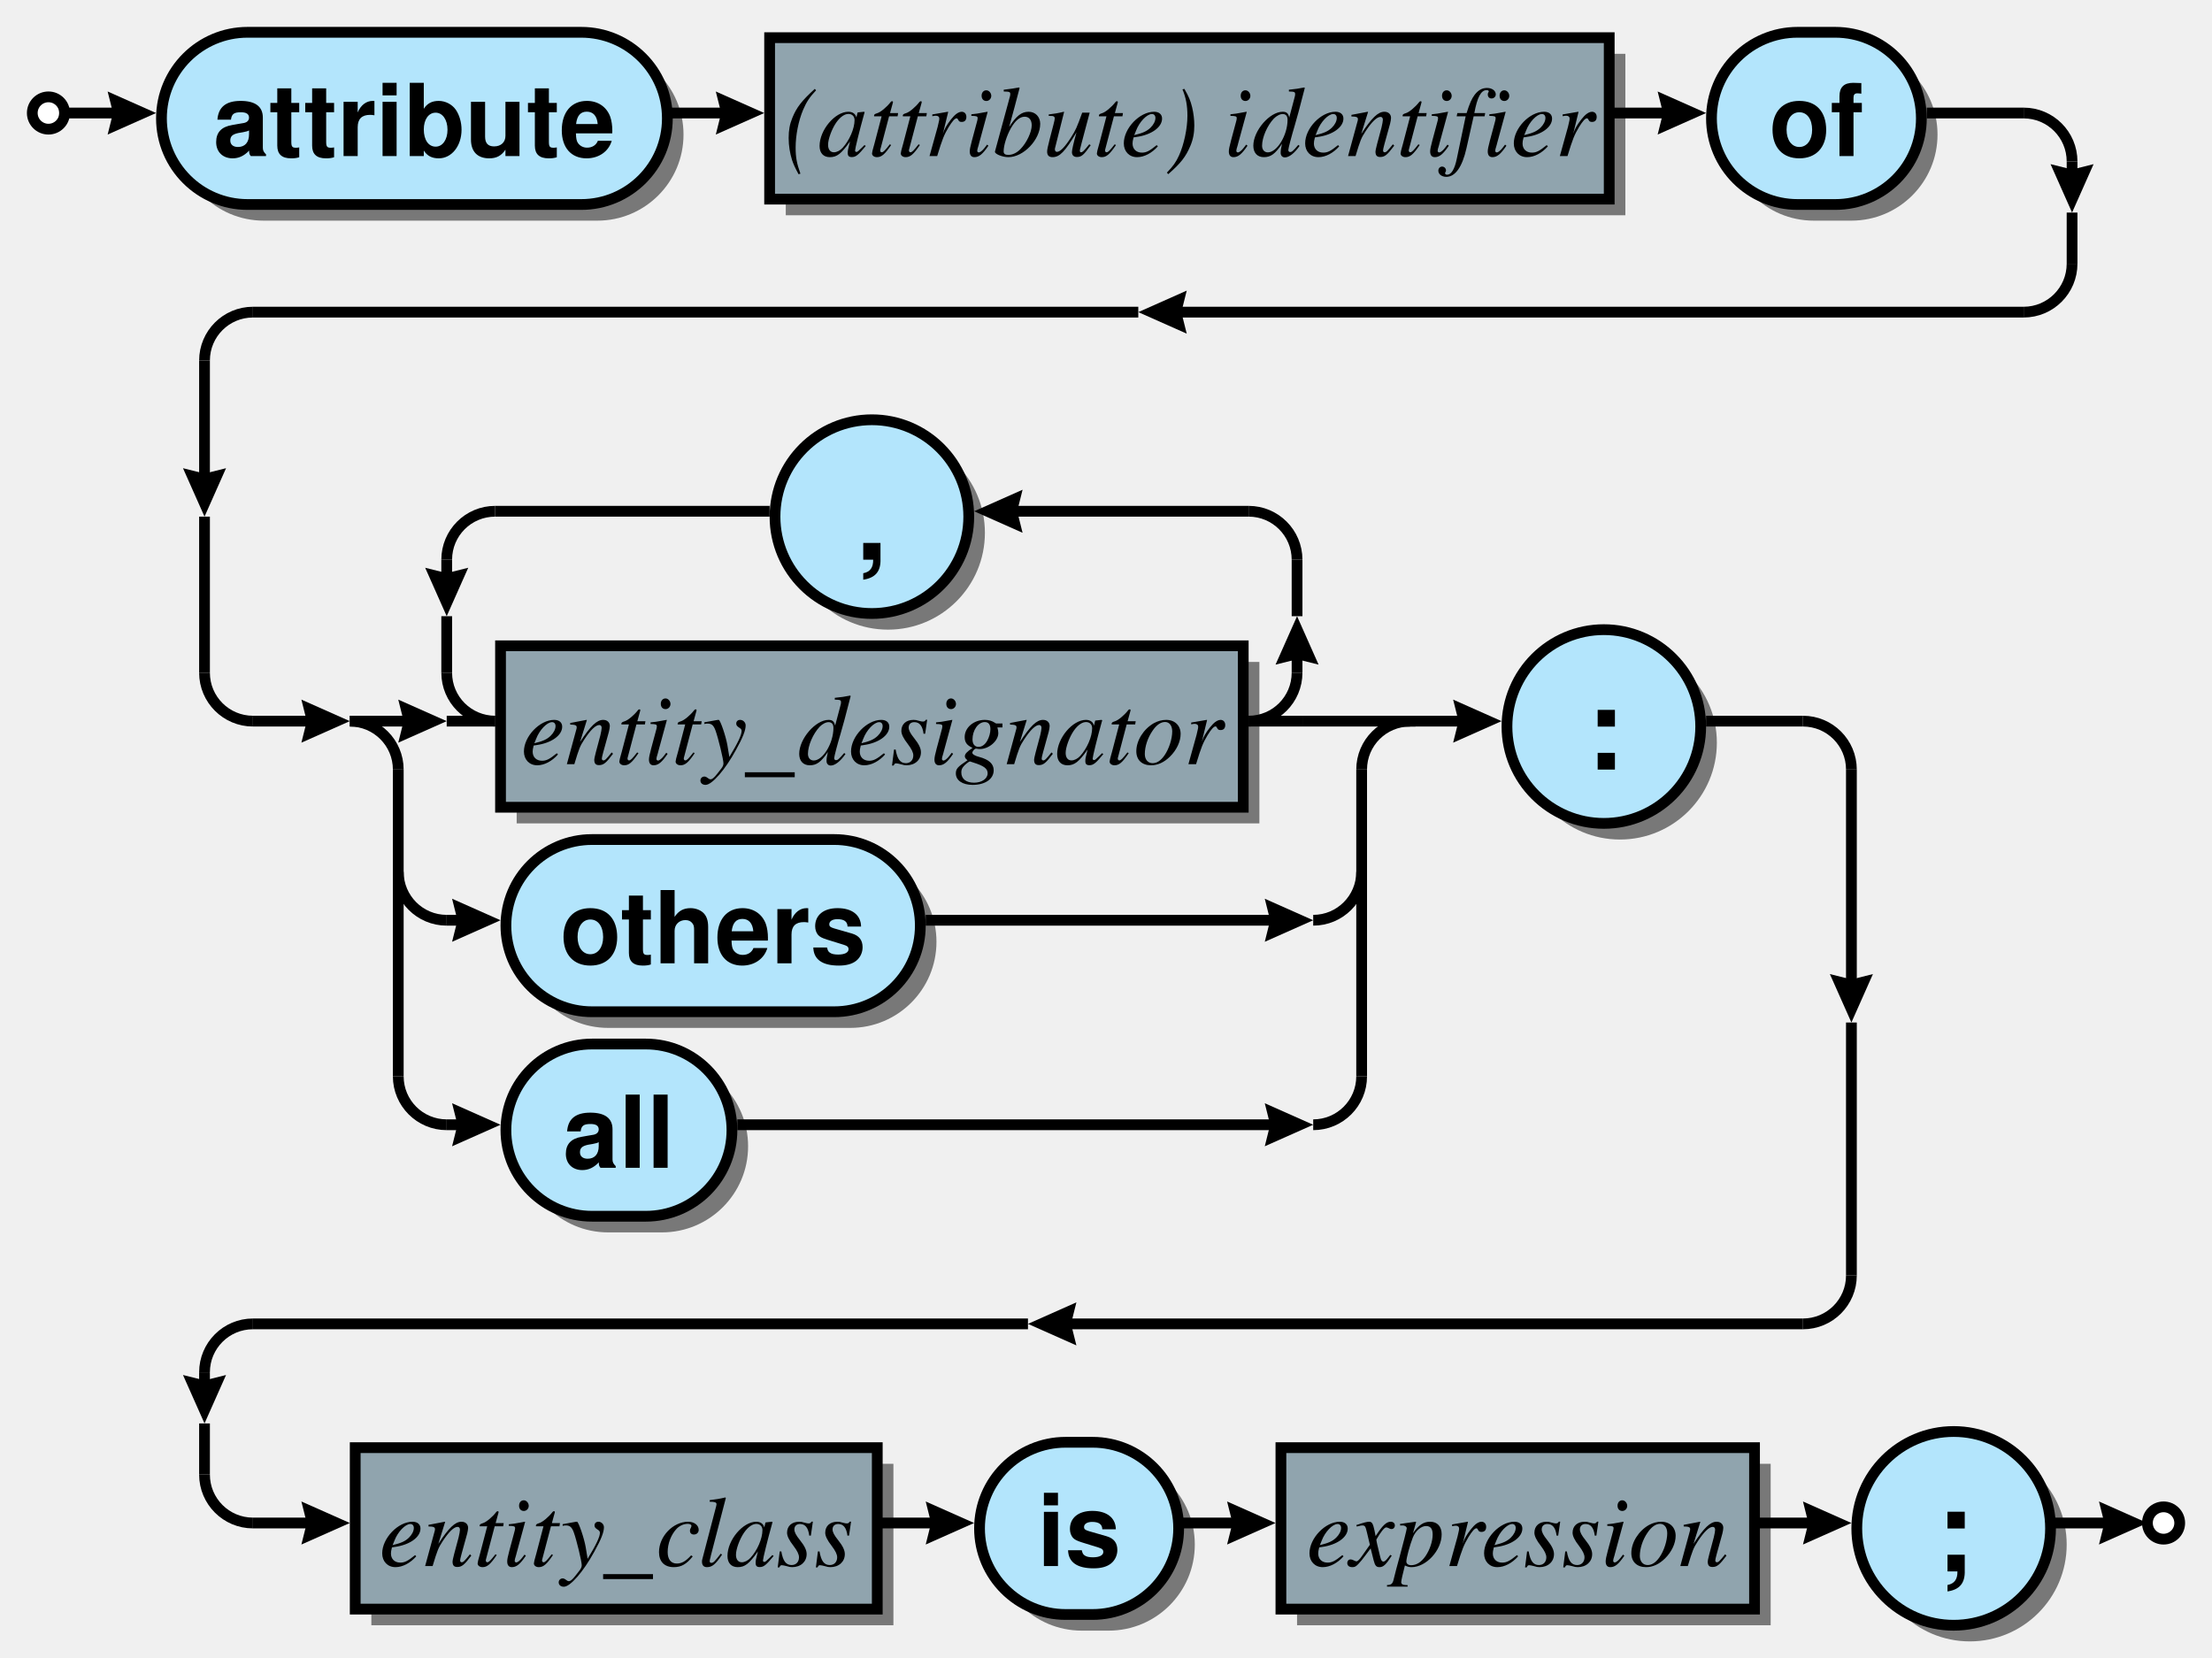
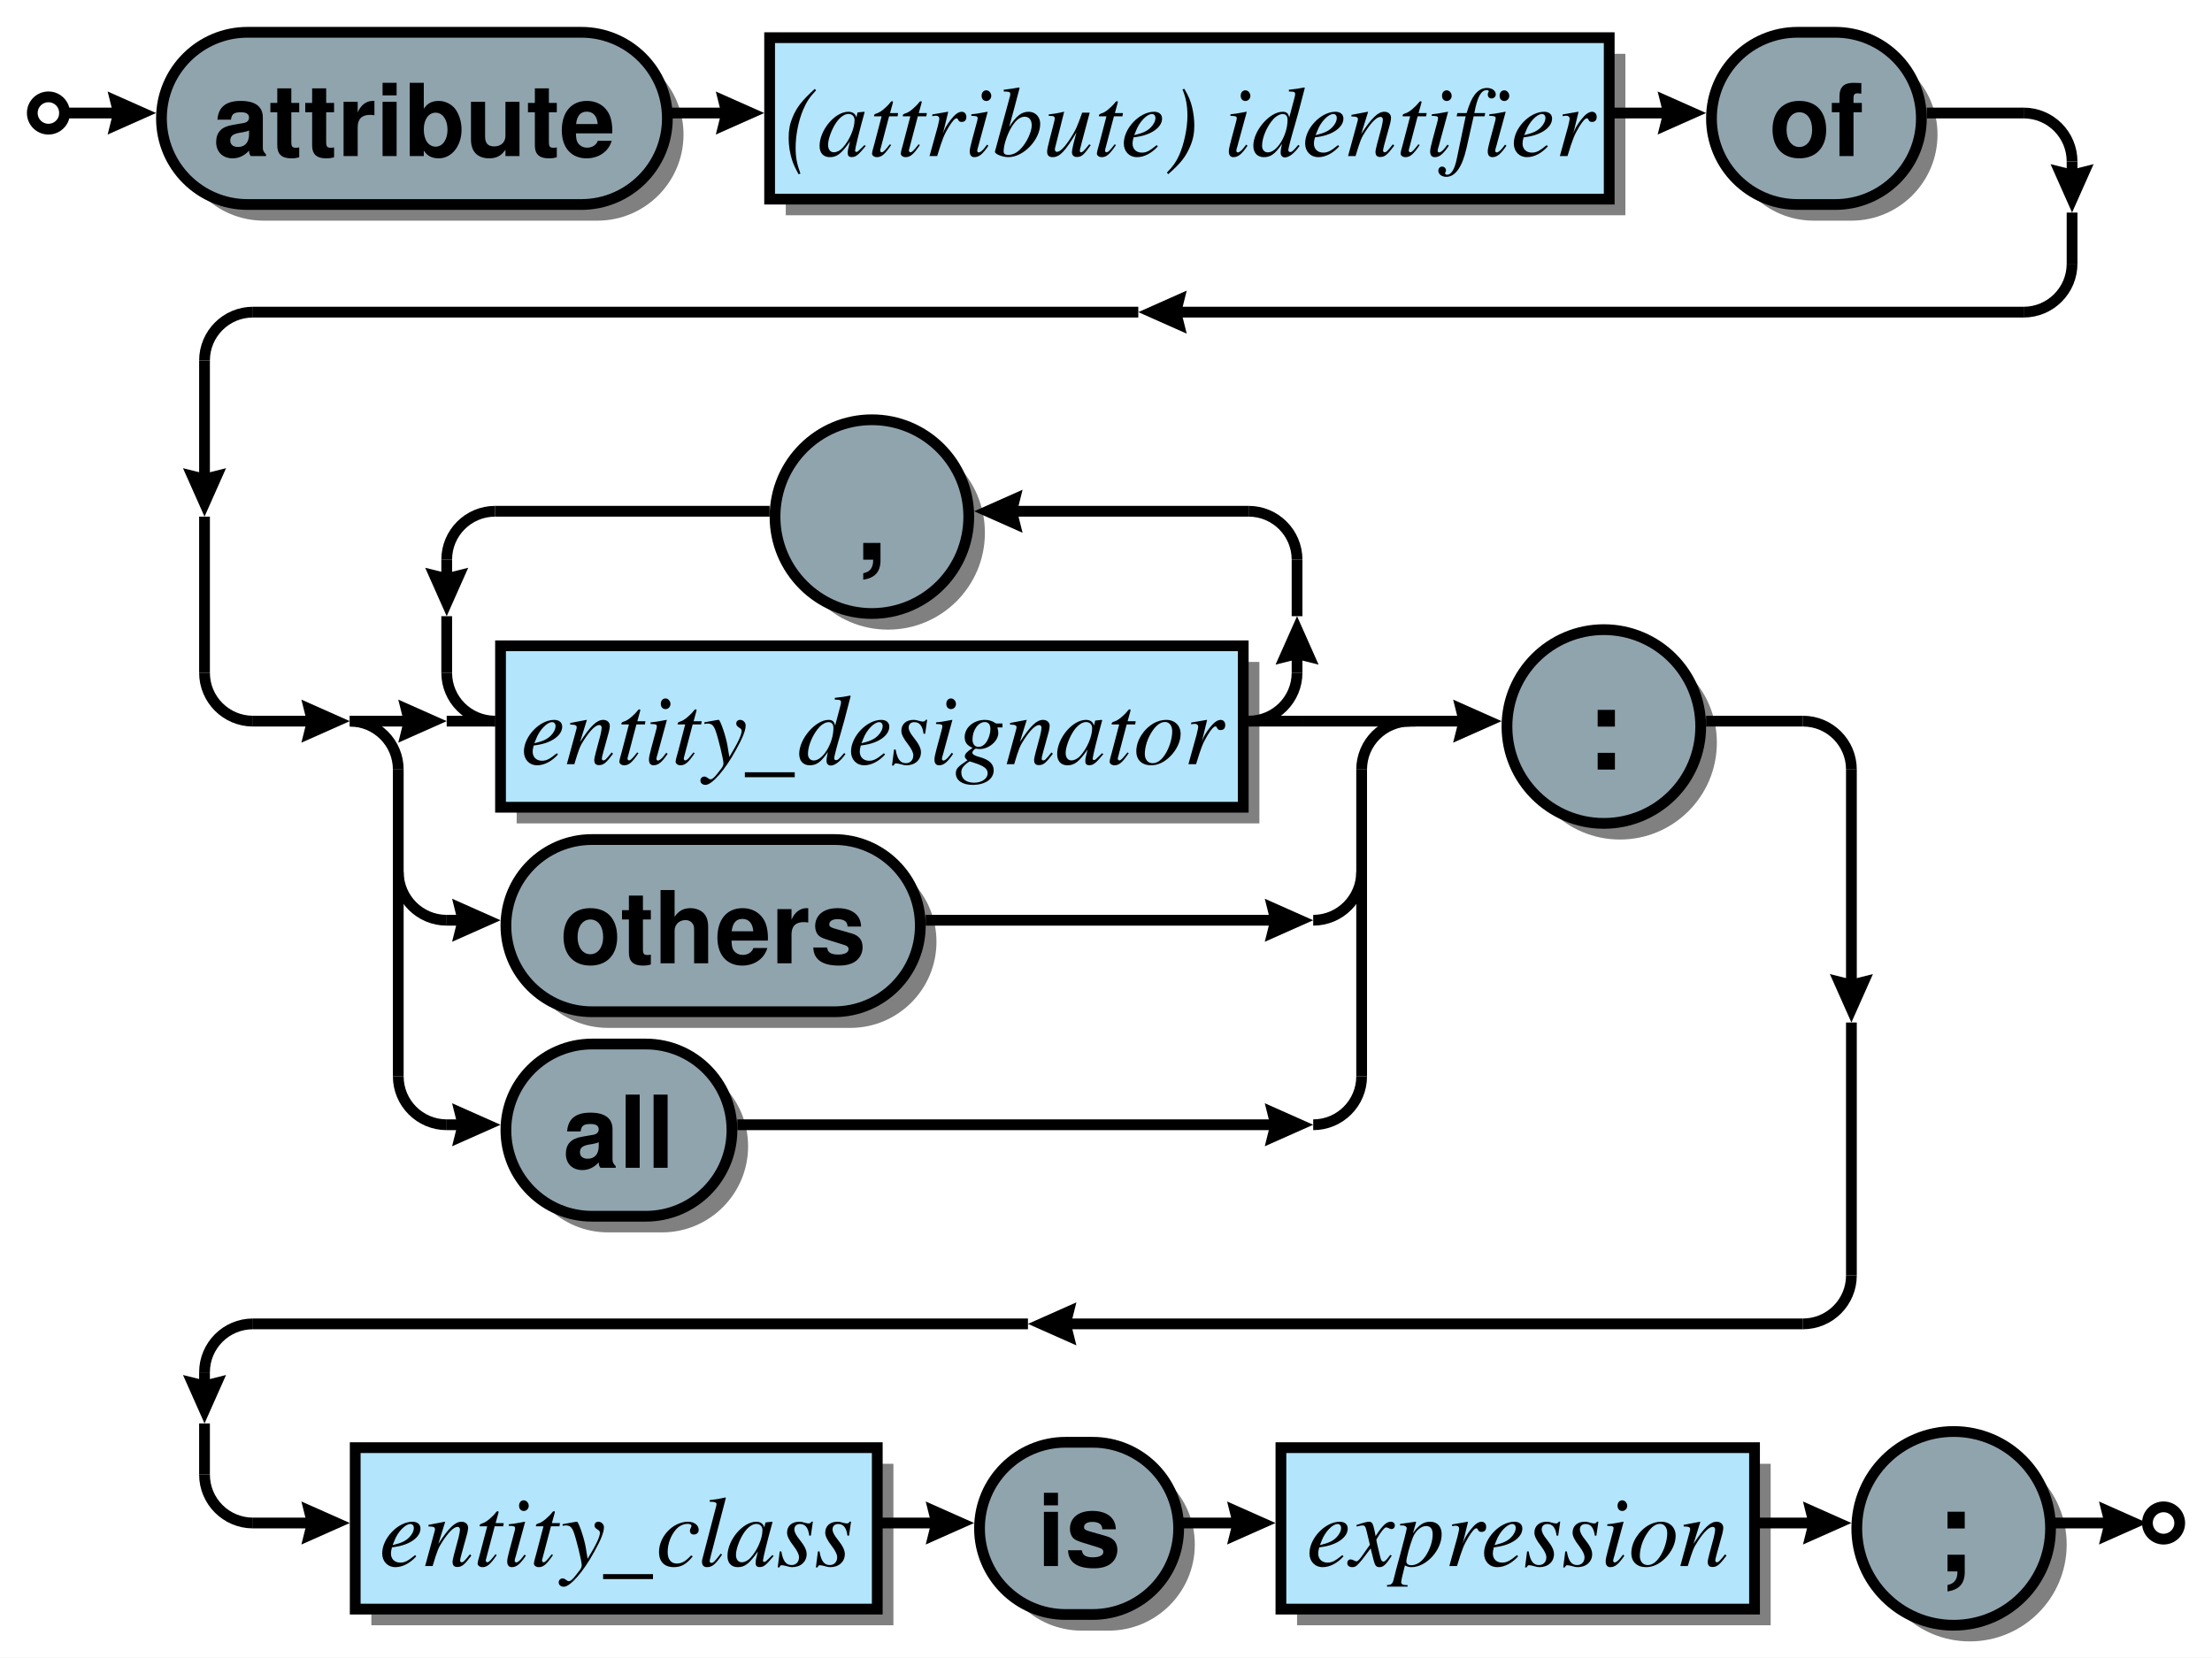
<svg xmlns="http://www.w3.org/2000/svg" xml:space="preserve" width="411" height="308" version="1.1">
  <style type="text/css">

.box_font {fill:#000000; text-anchor:middle;
    font-family:Times; font-size:14pt; font-weight:normal; font-style:italic;}
+ .title_font {fill:#000000; text-anchor:middle;
+     font-family:Helvetica; font-size:22pt; font-weight:bold; font-style:normal;}
.bubble_font {fill:#000000; text-anchor:middle;
    font-family:Helvetica; font-size:14pt; font-weight:bold; font-style:normal;}
- .title_font {fill:#000000; text-anchor:middle;
-     font-family:Helvetica; font-size:24pt; font-weight:bold; font-style:normal;}
.token_font {fill:#000000; text-anchor:middle;
    font-family:Helvetica; font-size:16pt; font-weight:bold; font-style:normal;}
.label {fill:#000;
  text-anchor:middle;
  font-size:16pt; font-weight:bold; font-family:Sans;}
.link {fill: #0D47A1;}
.link:hover {fill: #0D47A1; text-decoration:underline;}
.link:visited {fill: #4A148C;}

</style>
  <defs>
    <marker id="arrow" markerWidth="5" markerHeight="4" refX="2.5" refY="2" orient="auto" markerUnits="strokeWidth">
      <path d="M0,0 L0.5,2 L0,4 L4.5,2 z" fill="#000000" />
    </marker>
  </defs>
+   <rect width="100%" height="100%" fill="white" />
  <path d="M49.0,41.0 A16.0,16.0 0 0,1 49.0,9.0 H111.0 A16.0,16.0 0 0,1 111.0,41.0 z" stroke="none" fill-opacity="0.498" fill="#000000" />
  <rect x="146.0" y="10.0" width="156.0" height="30.0" stroke="none" fill-opacity="0.498" fill="#000000" />
  <path d="M337.0,41.0 A16.0,16.0 0 0,1 337.0,9.0 H344.0 A16.0,16.0 0 0,1 344.0,41.0 z" stroke="none" fill-opacity="0.498" fill="#000000" />
  <rect x="96.0" y="123.0" width="138.0" height="30.0" stroke="none" fill-opacity="0.498" fill="#000000" />
  <circle cx="165.0" cy="99.0" r="18.0" stroke="none" fill-opacity="0.498" fill="#000000" />
  <path d="M113.0,191.0 A16.0,16.0 0 0,1 113.0,159.0 H158.0 A16.0,16.0 0 0,1 158.0,191.0 z" stroke="none" fill-opacity="0.498" fill="#000000" />
  <path d="M113.0,229.0 A16.0,16.0 0 0,1 113.0,197.0 H123.0 A16.0,16.0 0 0,1 123.0,229.0 z" stroke="none" fill-opacity="0.498" fill="#000000" />
  <circle cx="301.0" cy="138.0" r="18.0" stroke="none" fill-opacity="0.498" fill="#000000" />
  <rect x="69.0" y="272.0" width="97.0" height="30.0" stroke="none" fill-opacity="0.498" fill="#000000" />
  <path d="M201.0,303.0 A16.0,16.0 0 0,1 201.0,271.0 H206.0 A16.0,16.0 0 0,1 206.0,303.0 z" stroke="none" fill-opacity="0.498" fill="#000000" />
  <rect x="241.0" y="272.0" width="88.0" height="30.0" stroke="none" fill-opacity="0.498" fill="#000000" />
  <circle cx="366.0" cy="287.0" r="18.0" stroke="none" fill-opacity="0.498" fill="#000000" />
  <circle cx="9" cy="21.0" r="3" stroke="#000000" stroke-width="2" fill="#FFFFFF" />
-   <path d="M46.0,38.0 A16.0,16.0 0 0,1 46.0,6.0 H108.0 A16.0,16.0 0 0,1 108.0,38.0 z" stroke="#000000" stroke-width="2" fill="#B3E5FC" />
+   <path d="M46.0,38.0 A16.0,16.0 0 0,1 46.0,6.0 H108.0 A16.0,16.0 0 0,1 108.0,38.0 z" stroke="#000000" stroke-width="2" fill="#90A4AE" />
  <text class="bubble_font" x="77.0" y="29.0">attribute</text>
-   <rect x="143.0" y="7.0" width="156.0" height="30.0" stroke="#000000" stroke-width="2" fill="#90A4AE" />
+   <rect x="143.0" y="7.0" width="156.0" height="30.0" stroke="#000000" stroke-width="2" fill="#B3E5FC" />
  <text class="box_font" x="221.0" y="29.0">(attribute) identifier</text>
  <line x1="124.0" y1="21.0" x2="138.0" y2="21.0" stroke="#000000" stroke-width="2" marker-end="url(#arrow)" />
-   <path d="M334.0,38.0 A16.0,16.0 0 0,1 334.0,6.0 H341.0 A16.0,16.0 0 0,1 341.0,38.0 z" stroke="#000000" stroke-width="2" fill="#B3E5FC" />
+   <path d="M334.0,38.0 A16.0,16.0 0 0,1 334.0,6.0 H341.0 A16.0,16.0 0 0,1 341.0,38.0 z" stroke="#000000" stroke-width="2" fill="#90A4AE" />
  <text class="bubble_font" x="337.5" y="29.0">of</text>
  <line x1="299.0" y1="21.0" x2="313.0" y2="21.0" stroke="#000000" stroke-width="2" marker-end="url(#arrow)" />
-   <rect x="93.0" y="120.0" width="138.0" height="30.0" stroke="#000000" stroke-width="2" fill="#90A4AE" />
+   <rect x="93.0" y="120.0" width="138.0" height="30.0" stroke="#000000" stroke-width="2" fill="#B3E5FC" />
  <text class="box_font" x="162.0" y="142.0">entity_designator</text>
-   <circle cx="162.0" cy="96.0" r="18.0" stroke="#000000" stroke-width="2" fill="#B3E5FC" />
+   <circle cx="162.0" cy="96.0" r="18.0" stroke="#000000" stroke-width="2" fill="#90A4AE" />
  <text class="token_font" x="162.0" y="104.0">,</text>
  <line x1="92.0" y1="95.0" x2="143.0" y2="95.0" stroke="#000000" stroke-width="2" />
  <line x1="232.0" y1="95.0" x2="185.0" y2="95.0" stroke="#000000" stroke-width="2" marker-end="url(#arrow)" />
  <line x1="83.0" y1="134.0" x2="92.0" y2="134.0" stroke="#000000" stroke-width="2" />
  <path d="M92.0,95.0 A9.0,9.0 0 0,0 83.0,104.0" stroke="#000000" stroke-width="2" fill="none" />
  <line x1="83.0" y1="104.0" x2="83.0" y2="110.5" stroke="#000000" stroke-width="2" marker-end="url(#arrow)" />
  <line x1="83.0" y1="114.5" x2="83.0" y2="125.0" stroke="#000000" stroke-width="2" />
  <path d="M83.0,125.0 A9.0,9.0 0 0,0 92.0,134.0" stroke="#000000" stroke-width="2" fill="none" />
  <path d="M241.0,104.0 A9.0,9.0 0 0,0 232.0,95.0" stroke="#000000" stroke-width="2" fill="none" />
  <line x1="241.0" y1="125.0" x2="241.0" y2="118.5" stroke="#000000" stroke-width="2" marker-end="url(#arrow)" />
  <line x1="241.0" y1="114.5" x2="241.0" y2="104.0" stroke="#000000" stroke-width="2" />
  <path d="M232.0,134.0 A9.0,9.0 0 0,0 241.0,125.0" stroke="#000000" stroke-width="2" fill="none" />
  <line x1="232.0" y1="134.0" x2="242.0" y2="134.0" stroke="#000000" stroke-width="2" />
-   <path d="M110.0,188.0 A16.0,16.0 0 0,1 110.0,156.0 H155.0 A16.0,16.0 0 0,1 155.0,188.0 z" stroke="#000000" stroke-width="2" fill="#B3E5FC" />
+   <path d="M110.0,188.0 A16.0,16.0 0 0,1 110.0,156.0 H155.0 A16.0,16.0 0 0,1 155.0,188.0 z" stroke="#000000" stroke-width="2" fill="#90A4AE" />
  <text class="bubble_font" x="132.5" y="179.0">others</text>
-   <path d="M110.0,226.0 A16.0,16.0 0 0,1 110.0,194.0 H120.0 A16.0,16.0 0 0,1 120.0,226.0 z" stroke="#000000" stroke-width="2" fill="#B3E5FC" />
+   <path d="M110.0,226.0 A16.0,16.0 0 0,1 110.0,194.0 H120.0 A16.0,16.0 0 0,1 120.0,226.0 z" stroke="#000000" stroke-width="2" fill="#90A4AE" />
  <text class="bubble_font" x="115.0" y="217.0">all</text>
  <line x1="65" y1="134.0" x2="79.0" y2="134.0" stroke="#000000" stroke-width="2" marker-end="url(#arrow)" />
  <line x1="242.0" y1="134.0" x2="263.0" y2="134.0" stroke="#000000" stroke-width="2" />
  <path d="M74.0,143.0 A9,9 0 0,0 65.0,134.0" stroke="#000000" stroke-width="2" fill="none" />
  <line x1="83" y1="171.0" x2="89.0" y2="171.0" stroke="#000000" stroke-width="2" marker-end="url(#arrow)" />
  <line x1="172.0" y1="171.0" x2="240.0" y2="171.0" stroke="#000000" stroke-width="2" marker-end="url(#arrow)" />
  <path d="M74.0,162.0 A9,9 0 0,0 83.0,171.0" stroke="#000000" stroke-width="2" fill="none" />
  <path d="M244.0,171.0 A9.0,9.0 0 0,0 253.0,162.0" stroke="#000000" stroke-width="2" fill="none" />
  <line x1="83" y1="209.0" x2="89.0" y2="209.0" stroke="#000000" stroke-width="2" marker-end="url(#arrow)" />
  <line x1="137.0" y1="209.0" x2="240.0" y2="209.0" stroke="#000000" stroke-width="2" marker-end="url(#arrow)" />
  <path d="M74.0,200.0 A9,9 0 0,0 83.0,209.0" stroke="#000000" stroke-width="2" fill="none" />
  <path d="M244.0,209.0 A9.0,9.0 0 0,0 253.0,200.0" stroke="#000000" stroke-width="2" fill="none" />
  <path d="M262.0,134.0 A9.0,9.0 0 0,0 253.0,143.0" stroke="#000000" stroke-width="2" fill="none" />
  <line x1="74" y1="200.0" x2="74" y2="143.0" stroke="#000000" stroke-width="2" />
  <line x1="253.0" y1="200.0" x2="253.0" y2="143.0" stroke="#000000" stroke-width="2" />
-   <circle cx="298.0" cy="135.0" r="18.0" stroke="#000000" stroke-width="2" fill="#B3E5FC" />
+   <circle cx="298.0" cy="135.0" r="18.0" stroke="#000000" stroke-width="2" fill="#90A4AE" />
  <text class="token_font" x="298.0" y="143.0">:</text>
  <line x1="261.0" y1="134.0" x2="275.0" y2="134.0" stroke="#000000" stroke-width="2" marker-end="url(#arrow)" />
  <line x1="358.0" y1="21.0" x2="376.0" y2="21.0" stroke="#000000" stroke-width="2" />
  <path d="M385.0,30.0 A9.0,9.0 0 0,0 376.0,21.0" stroke="#000000" stroke-width="2" fill="none" />
  <line x1="385.0" y1="30.0" x2="385.0" y2="35.5" stroke="#000000" stroke-width="2" marker-end="url(#arrow)" />
  <line x1="385.0" y1="39.5" x2="385.0" y2="49.0" stroke="#000000" stroke-width="2" />
  <path d="M376.0,58.0 A9.0,9.0 0 0,0 385.0,49.0" stroke="#000000" stroke-width="2" fill="none" />
  <line x1="376.0" y1="58.0" x2="215.5" y2="58.0" stroke="#000000" stroke-width="2" marker-end="url(#arrow)" />
  <line x1="211.5" y1="58.0" x2="47" y2="58.0" stroke="#000000" stroke-width="2" />
  <path d="M47.0,58.0 A9,9 0 0,0 38.0,67.0" stroke="#000000" stroke-width="2" fill="none" />
  <line x1="38" y1="67.0" x2="38.0" y2="92.0" stroke="#000000" stroke-width="2" marker-end="url(#arrow)" />
  <line x1="38" y1="96.0" x2="38" y2="125.0" stroke="#000000" stroke-width="2" />
  <path d="M38.0,125.0 A9,9 0 0,0 47.0,134.0" stroke="#000000" stroke-width="2" fill="none" />
  <line x1="47" y1="134.0" x2="61.0" y2="134.0" stroke="#000000" stroke-width="2" marker-end="url(#arrow)" />
-   <rect x="66.0" y="269.0" width="97.0" height="30.0" stroke="#000000" stroke-width="2" fill="#90A4AE" />
+   <rect x="66.0" y="269.0" width="97.0" height="30.0" stroke="#000000" stroke-width="2" fill="#B3E5FC" />
  <text class="box_font" x="114.5" y="291.0">entity_class</text>
-   <path d="M198.0,300.0 A16.0,16.0 0 0,1 198.0,268.0 H203.0 A16.0,16.0 0 0,1 203.0,300.0 z" stroke="#000000" stroke-width="2" fill="#B3E5FC" />
+   <path d="M198.0,300.0 A16.0,16.0 0 0,1 198.0,268.0 H203.0 A16.0,16.0 0 0,1 203.0,300.0 z" stroke="#000000" stroke-width="2" fill="#90A4AE" />
  <text class="bubble_font" x="200.5" y="291.0">is</text>
  <line x1="163.0" y1="283.0" x2="177.0" y2="283.0" stroke="#000000" stroke-width="2" marker-end="url(#arrow)" />
-   <rect x="238.0" y="269.0" width="88.0" height="30.0" stroke="#000000" stroke-width="2" fill="#90A4AE" />
+   <rect x="238.0" y="269.0" width="88.0" height="30.0" stroke="#000000" stroke-width="2" fill="#B3E5FC" />
  <text class="box_font" x="282.0" y="291.0">expression</text>
  <line x1="219.0" y1="283.0" x2="233.0" y2="283.0" stroke="#000000" stroke-width="2" marker-end="url(#arrow)" />
-   <circle cx="363.0" cy="284.0" r="18.0" stroke="#000000" stroke-width="2" fill="#B3E5FC" />
+   <circle cx="363.0" cy="284.0" r="18.0" stroke="#000000" stroke-width="2" fill="#90A4AE" />
  <text class="token_font" x="363.0" y="292.0">;</text>
  <line x1="326.0" y1="283.0" x2="340.0" y2="283.0" stroke="#000000" stroke-width="2" marker-end="url(#arrow)" />
  <line x1="317.0" y1="134.0" x2="335.0" y2="134.0" stroke="#000000" stroke-width="2" />
  <path d="M344.0,143.0 A9.0,9.0 0 0,0 335.0,134.0" stroke="#000000" stroke-width="2" fill="none" />
  <line x1="344.0" y1="143.0" x2="344.0" y2="186.0" stroke="#000000" stroke-width="2" marker-end="url(#arrow)" />
  <line x1="344.0" y1="190.0" x2="344.0" y2="237.0" stroke="#000000" stroke-width="2" />
  <path d="M335.0,246.0 A9.0,9.0 0 0,0 344.0,237.0" stroke="#000000" stroke-width="2" fill="none" />
  <line x1="335.0" y1="246.0" x2="195.0" y2="246.0" stroke="#000000" stroke-width="2" marker-end="url(#arrow)" />
  <line x1="191.0" y1="246.0" x2="47" y2="246.0" stroke="#000000" stroke-width="2" />
  <path d="M47.0,246.0 A9,9 0 0,0 38.0,255.0" stroke="#000000" stroke-width="2" fill="none" />
  <line x1="38" y1="255.0" x2="38.0" y2="260.5" stroke="#000000" stroke-width="2" marker-end="url(#arrow)" />
  <line x1="38" y1="264.5" x2="38" y2="274.0" stroke="#000000" stroke-width="2" />
  <path d="M38.0,274.0 A9,9 0 0,0 47.0,283.0" stroke="#000000" stroke-width="2" fill="none" />
  <line x1="47" y1="283.0" x2="61.0" y2="283.0" stroke="#000000" stroke-width="2" marker-end="url(#arrow)" />
  <line x1="11" y1="21.0" x2="25.0" y2="21.0" stroke="#000000" stroke-width="2" marker-end="url(#arrow)" />
  <circle cx="402.0" cy="283.0" r="3.0" stroke="#000000" stroke-width="2" fill="#FFFFFF" />
  <line x1="381.0" y1="283.0" x2="395.0" y2="283.0" stroke="#000000" stroke-width="2" marker-end="url(#arrow)" />
</svg>
